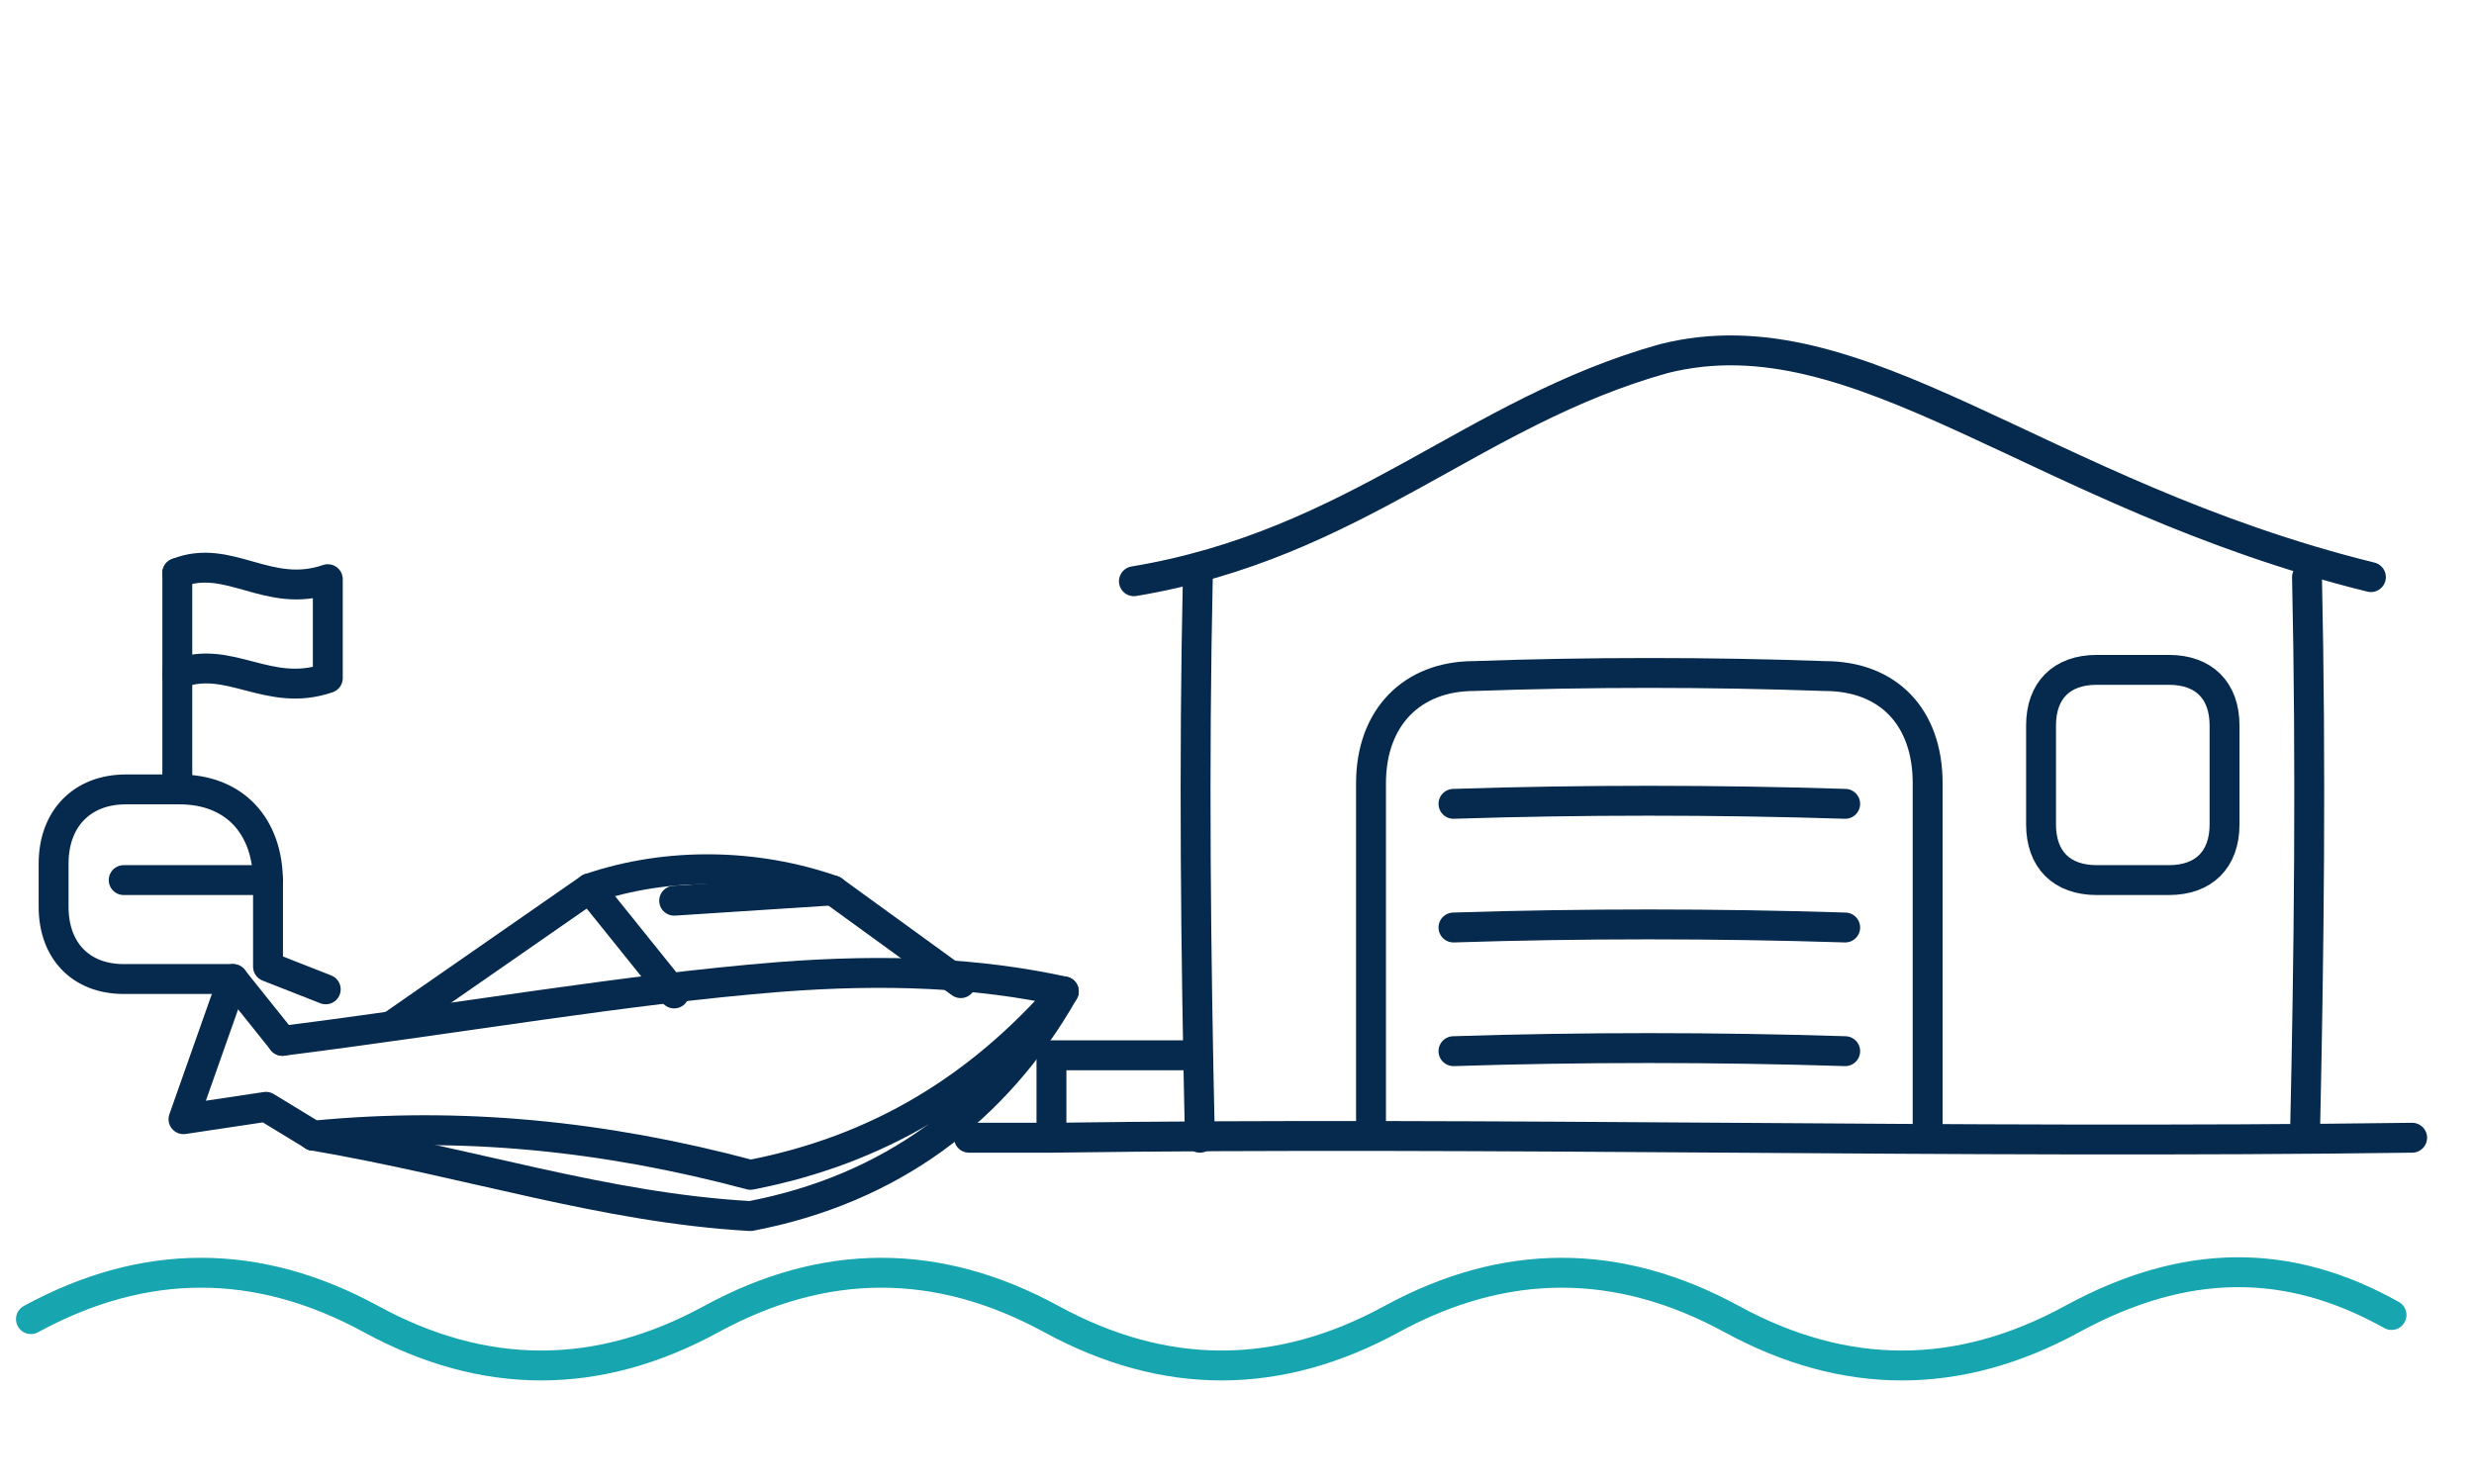
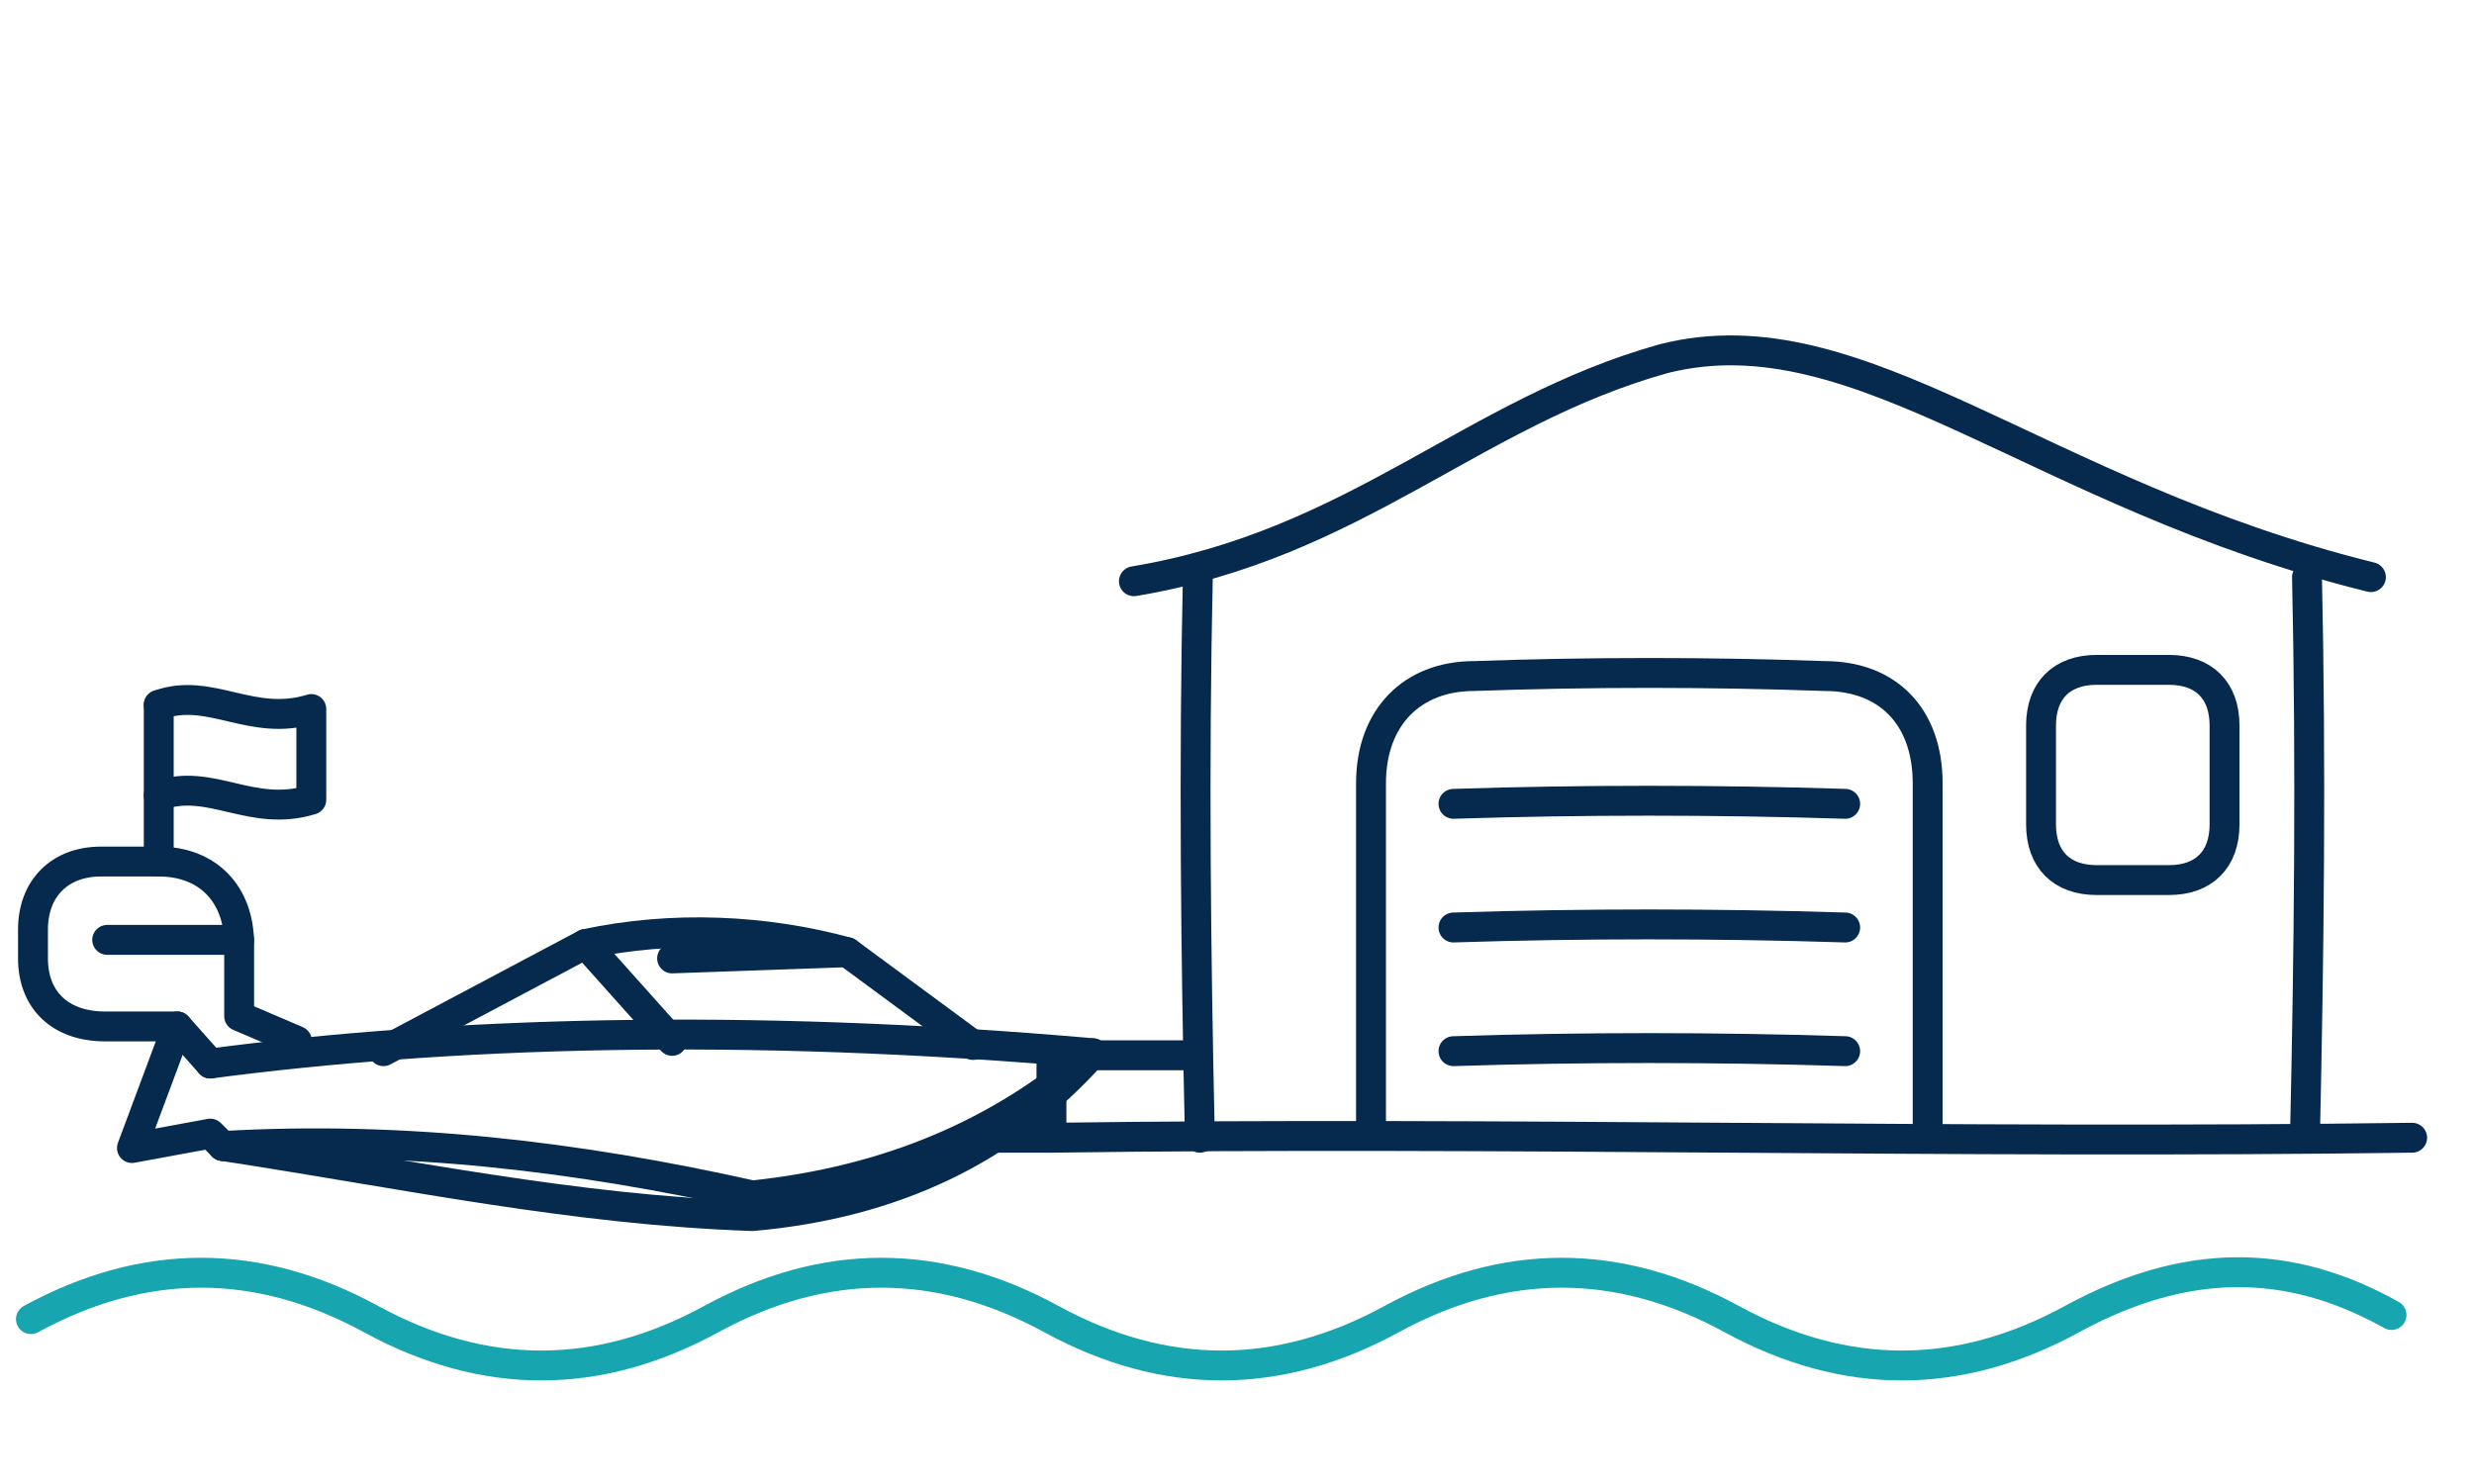
<svg xmlns="http://www.w3.org/2000/svg" viewBox="0 0 120 72" role="img" aria-hidden="true">
  <g fill="none" stroke="#062a4d" stroke-width="1.45" stroke-linecap="round" stroke-linejoin="round">
-     <path d="M13.7 50.5c8.7-1.1 16.6-2.5 24.1-3.1 5.2-.4 9.7-.2 13.8.7-3.3 5.8-8.4 9.6-15.2 10.9-7.1-.4-13.6-2.6-21.2-3.9" />
-     <path d="M15.2 55.1c7.1-.7 14.1 0 21.2 1.9 6.2-1.2 11.1-4.2 15.2-8.9" />
-     <path d="M19.1 49.7l9.5-6.6c3.8-1.3 8.1-1.2 11.8.1l6.2 4.5" />
-     <path d="M28.6 43.1l4.1 5.1M40.4 43.2l-7.7.5" />
-     <path d="M13.7 50.5l-2.4-3H6c-2.1 0-3.4-1.4-3.4-3.5v-2.1c0-2.2 1.4-3.6 3.5-3.6h2.6c2.7 0 4.3 1.8 4.3 4.5v4.1l2.8 1.1" />
-     <path d="M11.3 47.5l-2.4 6.8 4-.6 2.3 1.4M13 42.7H6" />
-     <path d="M8.6 38.3V27.8" />
-     <path d="M8.6 27.8c2.5-1 4.4 1.3 7.3.3v4.8c-2.9 1-4.8-1.2-7.3-.2" />
+     <path d="M10.2 51.6c11.4-1.5 25.8-2 42.8-.5-4.2 4.7-9.7 7.3-16.5 7.9-8.7-.3-16.6-2-25.7-3.4" />
+     <path d="M10.8 55.6c8.8-.5 17.2.5 25.7 2.4 6.6-.7 12-3 16.5-6.9" />
+     <path d="M18.6 51l9.8-5.2c4.2-.9 8.7-.7 12.7.4l6.1 4.5" />
+     <path d="M28.4 45.8l4.2 4.7M41.1 46.2l-8.5.3" />
+     <path d="M10.2 51.6l-1.6-1.8H5.1c-2.2 0-3.5-1.3-3.5-3.3v-1.4c0-2 1.3-3.3 3.3-3.3h2.8c2.4 0 3.9 1.6 3.9 4v3.5l2.8 1.2" />
+     <path d="M8.6 49.8l-2.2 5.9 3.8-.7.6.6M11.6 45.6H5.2" />
+     <path d="M7.7 41.8V34.2" />
+     <path d="M7.7 34.2c2.5-.9 4.5 1.1 7.4.2v4.4c-2.9.9-4.9-1.1-7.4-.2" />
    <path d="M55 28.2c10.8-1.8 16.4-8.2 25.7-10.8 9.5-2.4 18.1 6.6 34.3 10.6" />
    <path d="M58.1 28c-.2 9.1-.1 18.3.1 27.2M111.9 28c.2 9.1.1 18.3-.1 27.2" />
    <path d="M51 55.2c21.8-.3 43.9.3 66 0" />
    <path d="M66.5 55V38c0-3.2 2-5.2 5-5.2 5.6-.2 11.4-.2 17 0 3.1 0 5 2 5 5.2v17" />
    <path d="M70.5 39c6.2-.2 12.7-.2 19 0M70.5 45c6.2-.2 12.7-.2 19 0M70.5 51c6.2-.2 12.7-.2 19 0" />
    <path d="M99 40v-4.8c0-1.7 1-2.7 2.7-2.7h3.5c1.7 0 2.7 1 2.7 2.7V40c0 1.7-1 2.7-2.7 2.7h-3.5c-1.7 0-2.7-1-2.7-2.7z" />
    <path d="M47 55.2h4v-4h7" />
  </g>
  <path fill="none" stroke="#17a5af" stroke-width="1.45" stroke-linecap="round" d="M1.5 64c5.5-3 11-3 16.5 0s11 3 16.5 0 11-3 16.5 0 11 3 16.5 0 11-3 16.5 0 11 3 16.5 0 10.5-3 15.5-.2" />
</svg>
